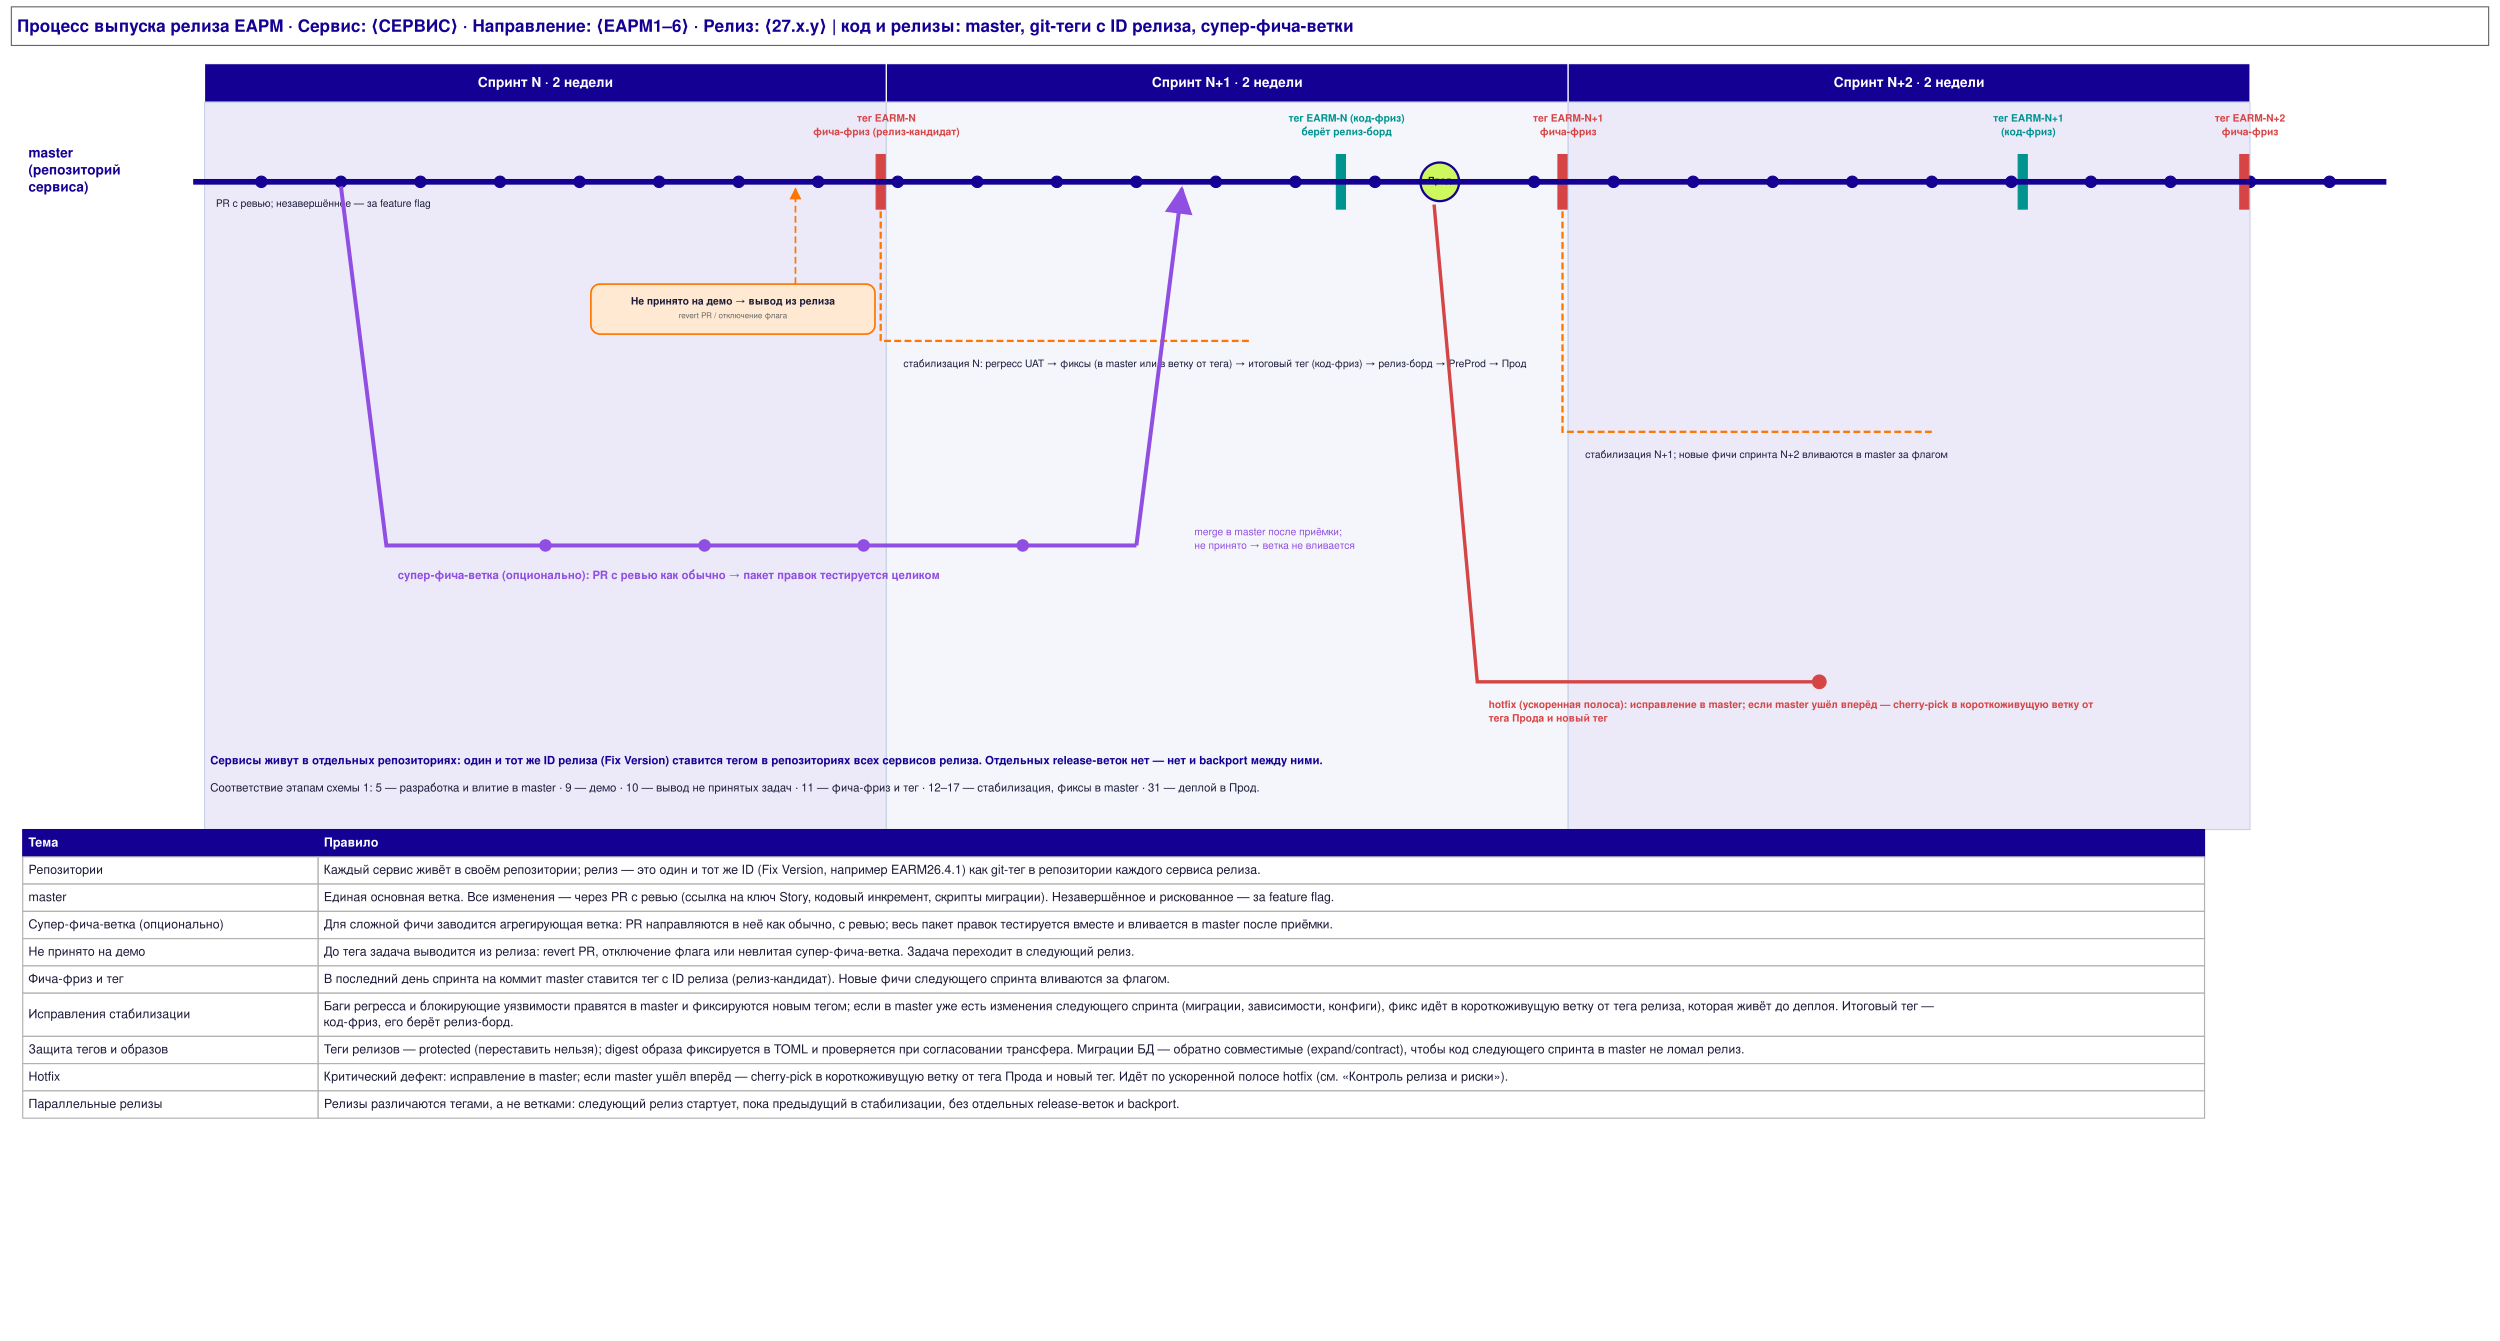
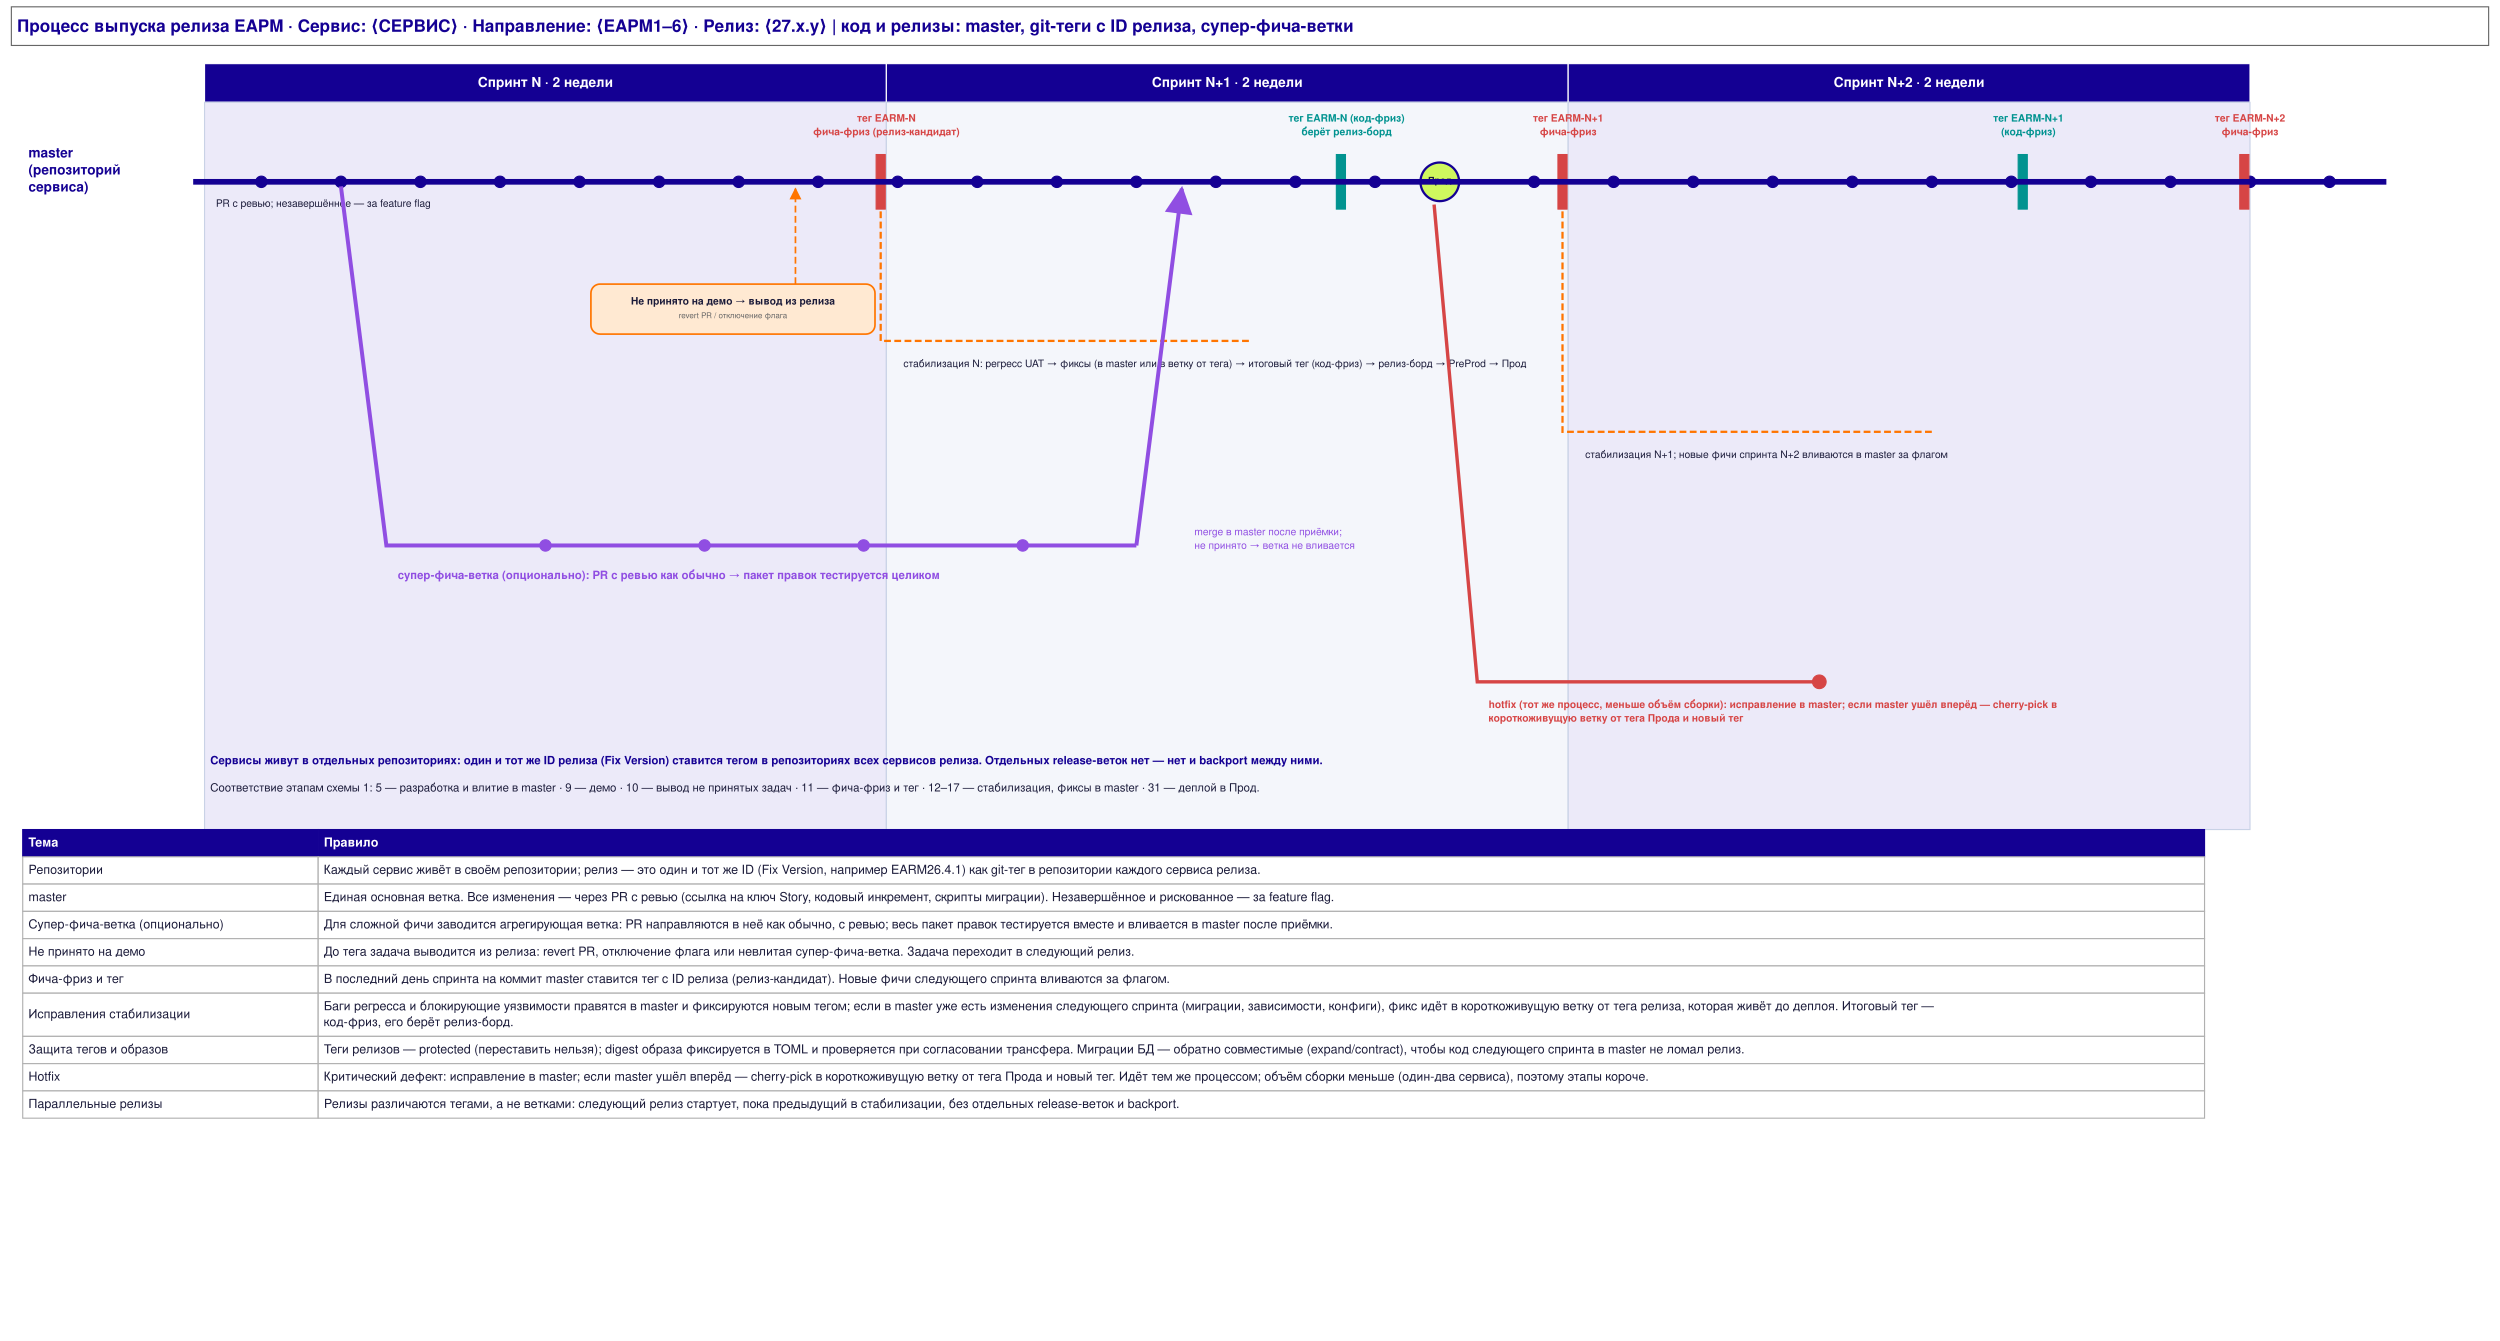
<svg xmlns="http://www.w3.org/2000/svg" width="2200" height="1180" viewBox="0 0 2200 1180" font-family="Helvetica, Arial, sans-serif">
  <rect width="2200" height="1180" fill="#FFFFFF" />
  <defs>
    <marker id="m0" viewBox="0 0 10 10" refX="9" refY="5" markerWidth="7" markerHeight="7" orient="auto-start-reverse">
      <path d="M0,0 L10,5 L0,10 z" fill="#140093" />
    </marker>
    <marker id="m1" viewBox="0 0 10 10" refX="9" refY="5" markerWidth="7" markerHeight="7" orient="auto-start-reverse">
      <path d="M0,0 L10,5 L0,10 z" fill="#904EE2" />
    </marker>
    <marker id="m2" viewBox="0 0 10 10" refX="9" refY="5" markerWidth="7" markerHeight="7" orient="auto-start-reverse">
      <path d="M0,0 L10,5 L0,10 z" fill="#D64545" />
    </marker>
    <marker id="m3" viewBox="0 0 10 10" refX="9" refY="5" markerWidth="7" markerHeight="7" orient="auto-start-reverse">
      <path d="M0,0 L10,5 L0,10 z" fill="#FF7500" />
    </marker>
  </defs>
  <rect x="10" y="6" width="2180" height="34" fill="#FFFFFF" stroke="#666666" stroke-width="1" />
  <text x="15" y="28" font-size="15" fill="#140093" text-anchor="start" font-weight="bold">Процесс выпуска релиза ЕАРМ · Сервис: ⟨СЕРВИС⟩ · Направление: ⟨ЕАРМ1–6⟩ · Релиз: ⟨27.x.y⟩   |   код и релизы: master, git-теги с ID релиза, супер-фича-ветки</text>
  <rect x="180" y="56" width="600" height="34" fill="#140093" stroke="#FFFFFF" stroke-width="1" />
  <text x="480" y="76.5" font-size="12" fill="#FFFFFF" text-anchor="middle" font-weight="bold">Спринт N · 2 недели</text>
  <rect x="180" y="90" width="600" height="640" fill="#ECEAF9" stroke="#C9D2E6" stroke-width="1" />
  <rect x="780" y="56" width="600" height="34" fill="#140093" stroke="#FFFFFF" stroke-width="1" />
  <text x="1080" y="76.5" font-size="12" fill="#FFFFFF" text-anchor="middle" font-weight="bold">Спринт N+1 · 2 недели</text>
  <rect x="780" y="90" width="600" height="640" fill="#F4F6FB" stroke="#C9D2E6" stroke-width="1" />
  <rect x="1380" y="56" width="600" height="34" fill="#140093" stroke="#FFFFFF" stroke-width="1" />
  <text x="1680" y="76.5" font-size="12" fill="#FFFFFF" text-anchor="middle" font-weight="bold">Спринт N+2 · 2 недели</text>
  <rect x="1380" y="90" width="600" height="640" fill="#ECEAF9" stroke="#C9D2E6" stroke-width="1" />
  <text x="25" y="138.5" font-size="12" fill="#140093" text-anchor="start" font-weight="bold">master</text>
  <text x="25" y="153.5" font-size="12" fill="#140093" text-anchor="start" font-weight="bold">(репозиторий</text>
  <text x="25" y="168.5" font-size="12" fill="#140093" text-anchor="start" font-weight="bold">сервиса)</text>
  <ellipse cx="230" cy="160" rx="5" ry="5" fill="#140093" stroke="#140093" stroke-width="1" />
  <ellipse cx="300" cy="160" rx="5" ry="5" fill="#140093" stroke="#140093" stroke-width="1" />
  <ellipse cx="370" cy="160" rx="5" ry="5" fill="#140093" stroke="#140093" stroke-width="1" />
  <ellipse cx="440" cy="160" rx="5" ry="5" fill="#140093" stroke="#140093" stroke-width="1" />
  <ellipse cx="510" cy="160" rx="5" ry="5" fill="#140093" stroke="#140093" stroke-width="1" />
  <ellipse cx="580" cy="160" rx="5" ry="5" fill="#140093" stroke="#140093" stroke-width="1" />
  <ellipse cx="650" cy="160" rx="5" ry="5" fill="#140093" stroke="#140093" stroke-width="1" />
  <ellipse cx="720" cy="160" rx="5" ry="5" fill="#140093" stroke="#140093" stroke-width="1" />
  <ellipse cx="790" cy="160" rx="5" ry="5" fill="#140093" stroke="#140093" stroke-width="1" />
  <ellipse cx="860" cy="160" rx="5" ry="5" fill="#140093" stroke="#140093" stroke-width="1" />
  <ellipse cx="930" cy="160" rx="5" ry="5" fill="#140093" stroke="#140093" stroke-width="1" />
  <ellipse cx="1000" cy="160" rx="5" ry="5" fill="#140093" stroke="#140093" stroke-width="1" />
  <ellipse cx="1070" cy="160" rx="5" ry="5" fill="#140093" stroke="#140093" stroke-width="1" />
  <ellipse cx="1140" cy="160" rx="5" ry="5" fill="#140093" stroke="#140093" stroke-width="1" />
  <ellipse cx="1210" cy="160" rx="5" ry="5" fill="#140093" stroke="#140093" stroke-width="1" />
  <ellipse cx="1280" cy="160" rx="5" ry="5" fill="#140093" stroke="#140093" stroke-width="1" />
  <ellipse cx="1350" cy="160" rx="5" ry="5" fill="#140093" stroke="#140093" stroke-width="1" />
  <ellipse cx="1420" cy="160" rx="5" ry="5" fill="#140093" stroke="#140093" stroke-width="1" />
  <ellipse cx="1490" cy="160" rx="5" ry="5" fill="#140093" stroke="#140093" stroke-width="1" />
  <ellipse cx="1560" cy="160" rx="5" ry="5" fill="#140093" stroke="#140093" stroke-width="1" />
  <ellipse cx="1630" cy="160" rx="5" ry="5" fill="#140093" stroke="#140093" stroke-width="1" />
  <ellipse cx="1700" cy="160" rx="5" ry="5" fill="#140093" stroke="#140093" stroke-width="1" />
  <ellipse cx="1770" cy="160" rx="5" ry="5" fill="#140093" stroke="#140093" stroke-width="1" />
  <ellipse cx="1840" cy="160" rx="5" ry="5" fill="#140093" stroke="#140093" stroke-width="1" />
  <ellipse cx="1910" cy="160" rx="5" ry="5" fill="#140093" stroke="#140093" stroke-width="1" />
  <ellipse cx="1980" cy="160" rx="5" ry="5" fill="#140093" stroke="#140093" stroke-width="1" />
  <ellipse cx="2050" cy="160" rx="5" ry="5" fill="#140093" stroke="#140093" stroke-width="1" />
  <text x="190" y="182" font-size="9" fill="#1B1B3A" text-anchor="start">PR с ревью; незавершённое — за feature flag</text>
  <rect x="520" y="250" width="250" height="44" rx="8" fill="#FFE9D2" stroke="#FF7500" stroke-width="1.5" />
  <text x="645" y="268" font-size="9" fill="#1B1B3A" text-anchor="middle" font-weight="bold">Не принято на демо → вывод из релиза</text>
  <text x="645" y="280" font-size="7" fill="#666666" text-anchor="middle">revert PR / отключение флага</text>
  <rect x="771" y="136" width="8" height="48" fill="#D64545" stroke="#D64545" stroke-width="1" />
  <text x="780" y="107" font-size="9" fill="#D64545" text-anchor="middle" font-weight="bold">тег EARM-N</text>
  <text x="780" y="119" font-size="9" fill="#D64545" text-anchor="middle" font-weight="bold">фича-фриз (релиз-кандидат)</text>
  <text x="795" y="323" font-size="9" fill="#1B1B3A" text-anchor="start">стабилизация N: регресс UAT → фиксы (в master или в ветку от тега) → итоговый тег (код-фриз) → релиз-борд → PreProd → Прод</text>
  <rect x="1176" y="136" width="8" height="48" fill="#019390" stroke="#019390" stroke-width="1" />
  <text x="1185" y="107" font-size="9" fill="#019390" text-anchor="middle" font-weight="bold">тег EARM-N (код-фриз)</text>
  <text x="1185" y="119" font-size="9" fill="#019390" text-anchor="middle" font-weight="bold">берёт релиз-борд</text>
  <ellipse cx="1267" cy="160" rx="17" ry="17" fill="#CFF85E" stroke="#140093" stroke-width="2" />
  <text x="1267" y="161.5" font-size="8" fill="#1B1B3A" text-anchor="middle" font-weight="bold">Прод</text>
  <rect x="1371" y="136" width="8" height="48" fill="#D64545" stroke="#D64545" stroke-width="1" />
  <text x="1380" y="107" font-size="9" fill="#D64545" text-anchor="middle" font-weight="bold">тег EARM-N+1</text>
  <text x="1380" y="119" font-size="9" fill="#D64545" text-anchor="middle" font-weight="bold">фича-фриз</text>
  <text x="1395" y="403" font-size="9" fill="#1B1B3A" text-anchor="start">стабилизация N+1; новые фичи спринта N+2 вливаются в master за флагом</text>
  <rect x="1776" y="136" width="8" height="48" fill="#019390" stroke="#019390" stroke-width="1" />
  <text x="1785" y="107" font-size="9" fill="#019390" text-anchor="middle" font-weight="bold">тег EARM-N+1</text>
  <text x="1785" y="119" font-size="9" fill="#019390" text-anchor="middle" font-weight="bold">(код-фриз)</text>
  <rect x="1971" y="136" width="8" height="48" fill="#D64545" stroke="#D64545" stroke-width="1" />
  <text x="1980" y="107" font-size="9" fill="#D64545" text-anchor="middle" font-weight="bold">тег EARM-N+2</text>
  <text x="1980" y="119" font-size="9" fill="#D64545" text-anchor="middle" font-weight="bold">фича-фриз</text>
  <ellipse cx="480" cy="480" rx="5" ry="5" fill="#904EE2" stroke="#904EE2" stroke-width="1" />
  <ellipse cx="620" cy="480" rx="5" ry="5" fill="#904EE2" stroke="#904EE2" stroke-width="1" />
  <ellipse cx="760" cy="480" rx="5" ry="5" fill="#904EE2" stroke="#904EE2" stroke-width="1" />
  <ellipse cx="900" cy="480" rx="5" ry="5" fill="#904EE2" stroke="#904EE2" stroke-width="1" />
  <text x="350" y="509.5" font-size="10" fill="#904EE2" text-anchor="start" font-weight="bold">супер-фича-ветка (опционально): PR с ревью как обычно → пакет правок тестируется целиком</text>
  <text x="1051" y="471" font-size="9" fill="#904EE2" text-anchor="start">merge в master после приёмки;</text>
  <text x="1051" y="483" font-size="9" fill="#904EE2" text-anchor="start">не принято → ветка не вливается</text>
  <ellipse cx="1601" cy="600" rx="6" ry="6" fill="#D64545" stroke="#D64545" stroke-width="1" />
-   <text x="1310" y="623" font-size="9" fill="#D64545" text-anchor="start" font-weight="bold">hotfix (ускоренная полоса): исправление в master; если master ушёл вперёд — cherry-pick в короткоживущую ветку от</text>
-   <text x="1310" y="635" font-size="9" fill="#D64545" text-anchor="start" font-weight="bold">тега Прода и новый тег</text>
+   <text x="1310" y="623" font-size="9" fill="#D64545" text-anchor="start" font-weight="bold">hotfix (тот же процесс, меньше объём сборки): исправление в master; если master ушёл вперёд — cherry-pick в</text>
+   <text x="1310" y="635" font-size="9" fill="#D64545" text-anchor="start" font-weight="bold">короткоживущую ветку от тега Прода и новый тег</text>
  <text x="185" y="672.5" font-size="10" fill="#140093" text-anchor="start" font-weight="bold">Сервисы живут в отдельных репозиториях: один и тот же ID релиза (Fix Version) ставится тегом в репозиториях всех сервисов релиза. Отдельных release-веток нет — нет и backport между ними.</text>
  <text x="185" y="696.5" font-size="10" fill="#1B1B3A" text-anchor="start">Соответствие этапам схемы 1: 5 — разработка и влитие в master · 9 — демо · 10 — вывод не принятых задач · 11 — фича-фриз и тег · 12–17 — стабилизация, фиксы в master · 31 — деплой в Прод.</text>
  <rect x="20" y="730" width="260" height="24" fill="#140093" stroke="#140093" stroke-width="1" />
  <text x="25" y="745" font-size="11" fill="#FFFFFF" text-anchor="start" font-weight="bold">Тема</text>
  <rect x="280" y="730" width="1660" height="24" fill="#140093" stroke="#140093" stroke-width="1" />
  <text x="285" y="745" font-size="11" fill="#FFFFFF" text-anchor="start" font-weight="bold">Правило</text>
  <rect x="20" y="754" width="260" height="24" fill="#FFFFFF" stroke="#B0B0B0" stroke-width="1" />
  <text x="25" y="769" font-size="11" fill="#1B1B3A" text-anchor="start">Репозитории</text>
  <rect x="280" y="754" width="1660" height="24" fill="#FFFFFF" stroke="#B0B0B0" stroke-width="1" />
  <text x="285" y="769" font-size="11" fill="#1B1B3A" text-anchor="start">Каждый сервис живёт в своём репозитории; релиз — это один и тот же ID (Fix Version, например EARM26.4.1) как git-тег в репозитории каждого сервиса релиза.</text>
  <rect x="20" y="778" width="260" height="24" fill="#FFFFFF" stroke="#B0B0B0" stroke-width="1" />
  <text x="25" y="793" font-size="11" fill="#1B1B3A" text-anchor="start">master</text>
  <rect x="280" y="778" width="1660" height="24" fill="#FFFFFF" stroke="#B0B0B0" stroke-width="1" />
  <text x="285" y="793" font-size="11" fill="#1B1B3A" text-anchor="start">Единая основная ветка. Все изменения — через PR с ревью (ссылка на ключ Story, кодовый инкремент, скрипты миграции). Незавершённое и рискованное — за feature flag.</text>
  <rect x="20" y="802" width="260" height="24" fill="#FFFFFF" stroke="#B0B0B0" stroke-width="1" />
  <text x="25" y="817" font-size="11" fill="#1B1B3A" text-anchor="start">Супер-фича-ветка (опционально)</text>
  <rect x="280" y="802" width="1660" height="24" fill="#FFFFFF" stroke="#B0B0B0" stroke-width="1" />
  <text x="285" y="817" font-size="11" fill="#1B1B3A" text-anchor="start">Для сложной фичи заводится агрегирующая ветка: PR направляются в неё как обычно, с ревью; весь пакет правок тестируется вместе и вливается в master после приёмки.</text>
  <rect x="20" y="826" width="260" height="24" fill="#FFFFFF" stroke="#B0B0B0" stroke-width="1" />
  <text x="25" y="841" font-size="11" fill="#1B1B3A" text-anchor="start">Не принято на демо</text>
  <rect x="280" y="826" width="1660" height="24" fill="#FFFFFF" stroke="#B0B0B0" stroke-width="1" />
  <text x="285" y="841" font-size="11" fill="#1B1B3A" text-anchor="start">До тега задача выводится из релиза: revert PR, отключение флага или невлитая супер-фича-ветка. Задача переходит в следующий релиз.</text>
  <rect x="20" y="850" width="260" height="24" fill="#FFFFFF" stroke="#B0B0B0" stroke-width="1" />
  <text x="25" y="865" font-size="11" fill="#1B1B3A" text-anchor="start">Фича-фриз и тег</text>
  <rect x="280" y="850" width="1660" height="24" fill="#FFFFFF" stroke="#B0B0B0" stroke-width="1" />
  <text x="285" y="865" font-size="11" fill="#1B1B3A" text-anchor="start">В последний день спринта на коммит master ставится тег с ID релиза (релиз-кандидат). Новые фичи следующего спринта вливаются за флагом.</text>
  <rect x="20" y="874" width="260" height="38" fill="#FFFFFF" stroke="#B0B0B0" stroke-width="1" />
  <text x="25" y="896" font-size="11" fill="#1B1B3A" text-anchor="start">Исправления стабилизации</text>
  <rect x="280" y="874" width="1660" height="38" fill="#FFFFFF" stroke="#B0B0B0" stroke-width="1" />
  <text x="285" y="889" font-size="11" fill="#1B1B3A" text-anchor="start">Баги регресса и блокирующие уязвимости правятся в master и фиксируются новым тегом; если в master уже есть изменения следующего спринта (миграции, зависимости, конфиги), фикс идёт в короткоживущую ветку от тега релиза, которая живёт до деплоя. Итоговый тег —</text>
  <text x="285" y="903" font-size="11" fill="#1B1B3A" text-anchor="start">код-фриз, его берёт релиз-борд.</text>
  <rect x="20" y="912" width="260" height="24" fill="#FFFFFF" stroke="#B0B0B0" stroke-width="1" />
  <text x="25" y="927" font-size="11" fill="#1B1B3A" text-anchor="start">Защита тегов и образов</text>
  <rect x="280" y="912" width="1660" height="24" fill="#FFFFFF" stroke="#B0B0B0" stroke-width="1" />
  <text x="285" y="927" font-size="11" fill="#1B1B3A" text-anchor="start">Теги релизов — protected (переставить нельзя); digest образа фиксируется в TOML и проверяется при согласовании трансфера. Миграции БД — обратно совместимые (expand/contract), чтобы код следующего спринта в master не ломал релиз.</text>
  <rect x="20" y="936" width="260" height="24" fill="#FFFFFF" stroke="#B0B0B0" stroke-width="1" />
  <text x="25" y="951" font-size="11" fill="#1B1B3A" text-anchor="start">Hotfix</text>
  <rect x="280" y="936" width="1660" height="24" fill="#FFFFFF" stroke="#B0B0B0" stroke-width="1" />
-   <text x="285" y="951" font-size="11" fill="#1B1B3A" text-anchor="start">Критический дефект: исправление в master; если master ушёл вперёд — cherry-pick в короткоживущую ветку от тега Прода и новый тег. Идёт по ускоренной полосе hotfix (см. «Контроль релиза и риски»).</text>
+   <text x="285" y="951" font-size="11" fill="#1B1B3A" text-anchor="start">Критический дефект: исправление в master; если master ушёл вперёд — cherry-pick в короткоживущую ветку от тега Прода и новый тег. Идёт тем же процессом; объём сборки меньше (один-два сервиса), поэтому этапы короче.</text>
  <rect x="20" y="960" width="260" height="24" fill="#FFFFFF" stroke="#B0B0B0" stroke-width="1" />
  <text x="25" y="975" font-size="11" fill="#1B1B3A" text-anchor="start">Параллельные релизы</text>
  <rect x="280" y="960" width="1660" height="24" fill="#FFFFFF" stroke="#B0B0B0" stroke-width="1" />
  <text x="285" y="975" font-size="11" fill="#1B1B3A" text-anchor="start">Релизы различаются тегами, а не ветками: следующий релиз стартует, пока предыдущий в стабилизации, без отдельных release-веток и backport.</text>
  <polyline points="170,160 2100,160" fill="none" stroke="#140093" stroke-width="5" />
  <polyline points="700,250 700,166" fill="none" stroke="#FF7500" stroke-width="1.5" stroke-dasharray="6 3" marker-end="url(#m3)" />
  <polyline points="775,186 775,300 1100,300" fill="none" stroke="#FF7500" stroke-width="2" stroke-dasharray="6 3" />
  <polyline points="1375,186 1375,380 1700,380" fill="none" stroke="#FF7500" stroke-width="2" stroke-dasharray="6 3" />
  <polyline points="300,164 340,480 1000,480" fill="none" stroke="#904EE2" stroke-width="3.5" />
  <polyline points="1000,480 1040,166" fill="none" stroke="#904EE2" stroke-width="3.5" marker-end="url(#m1)" />
  <polyline points="1262,180 1300,600 1600,600" fill="none" stroke="#D64545" stroke-width="3" />
</svg>
